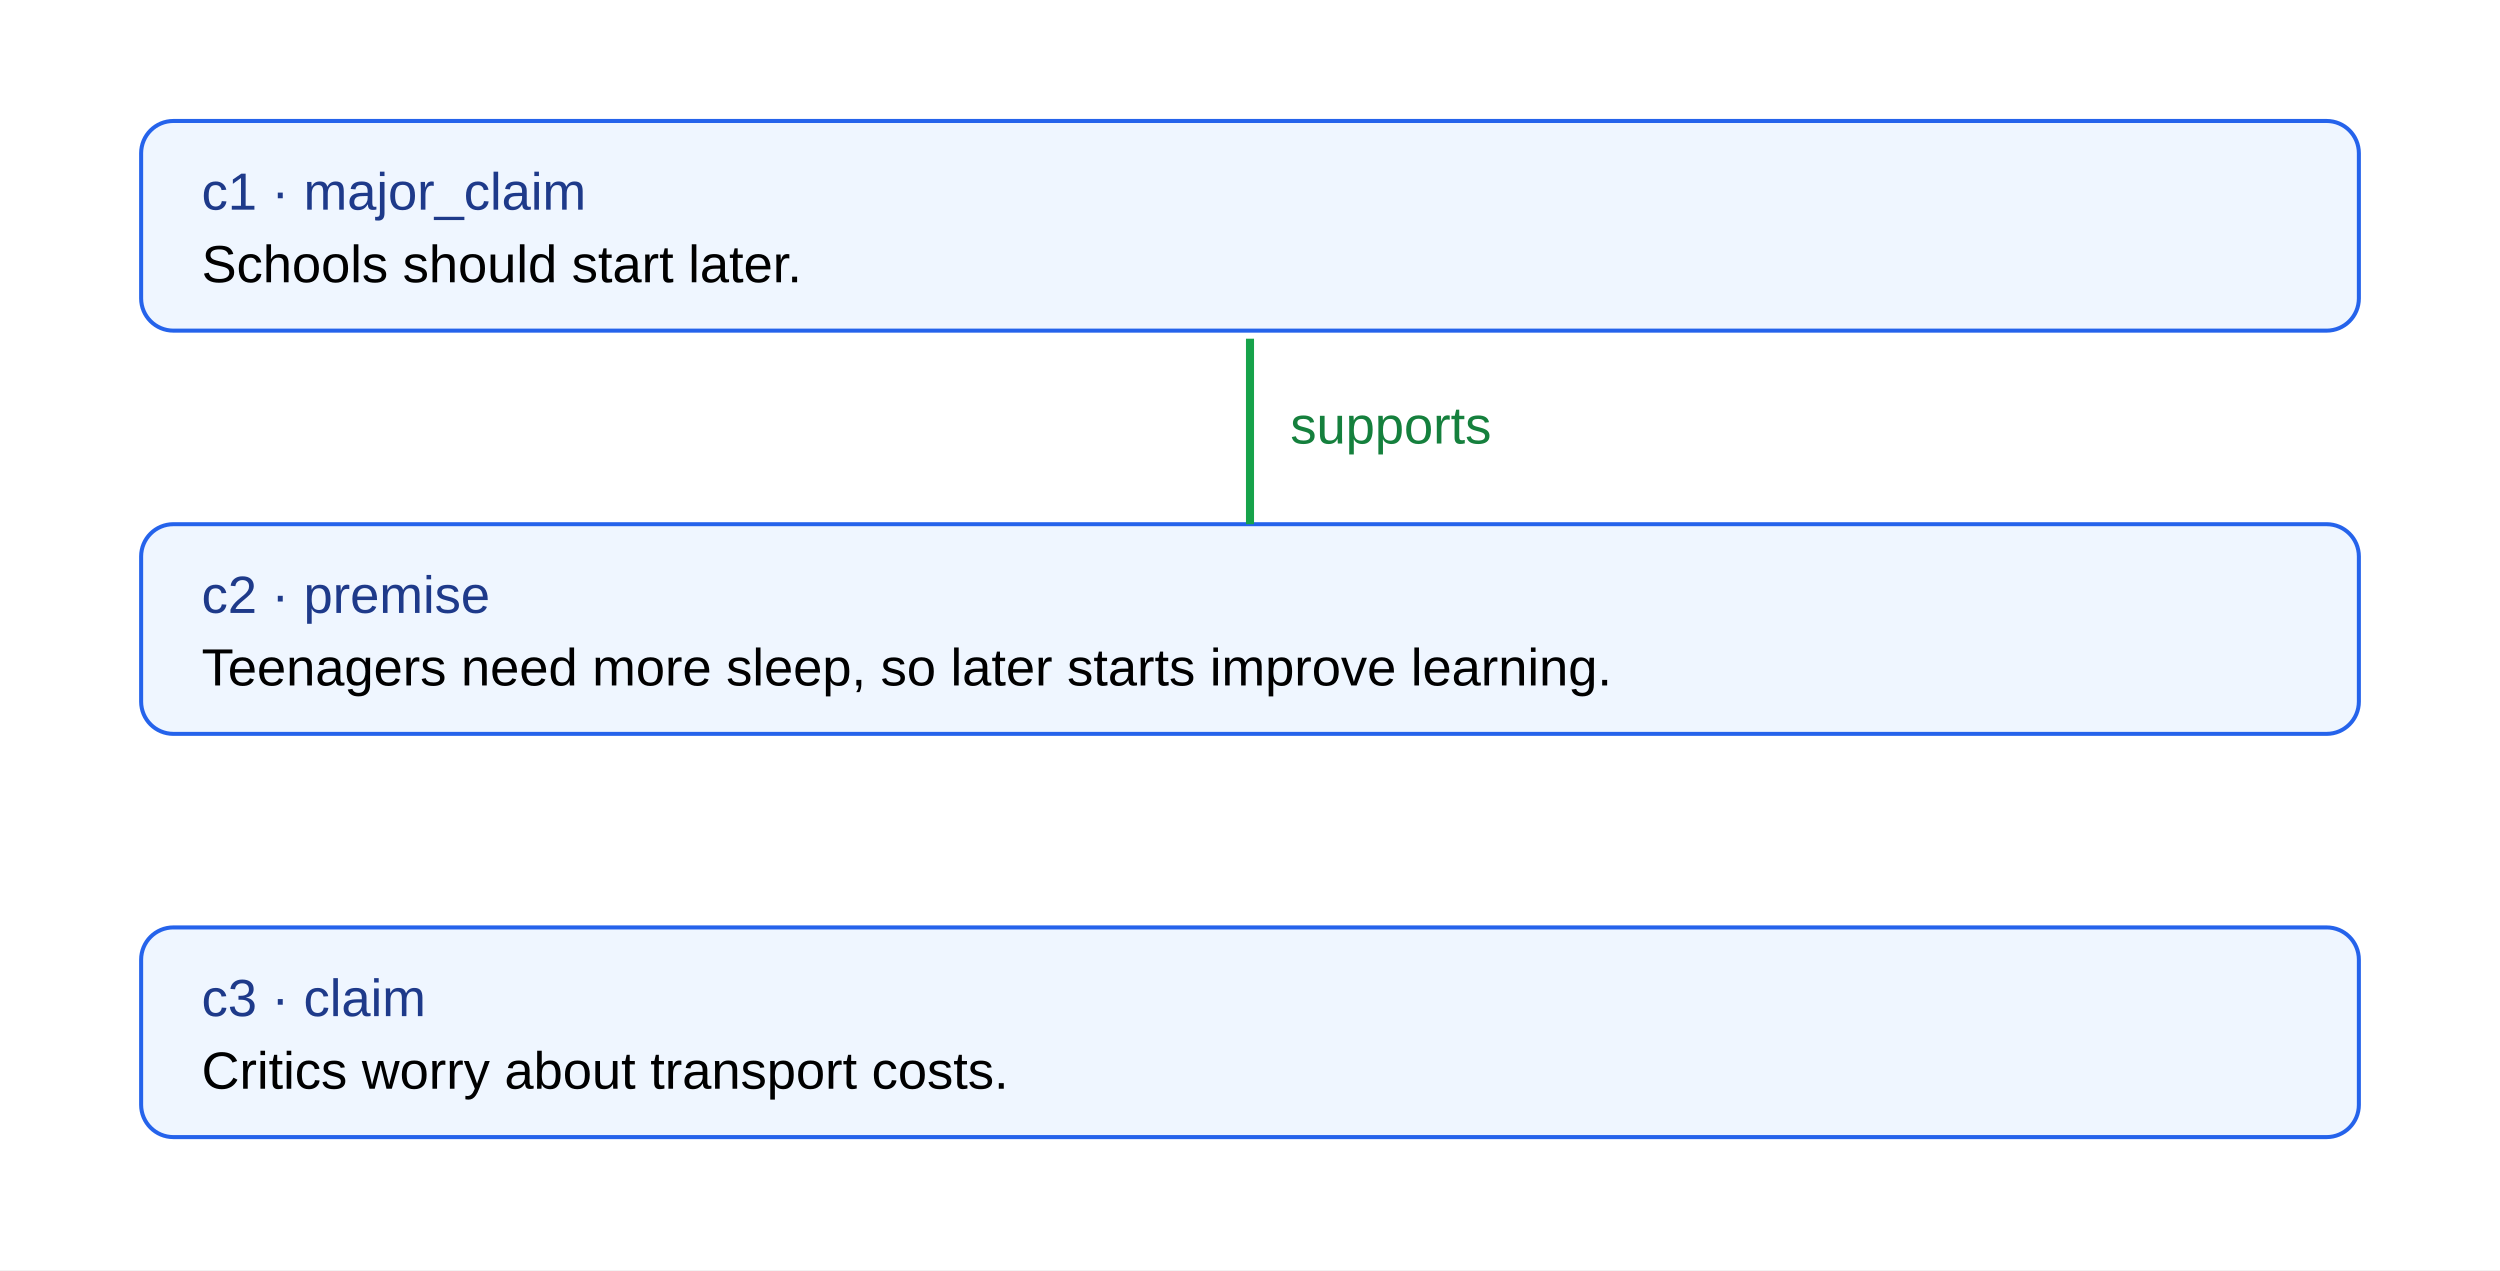
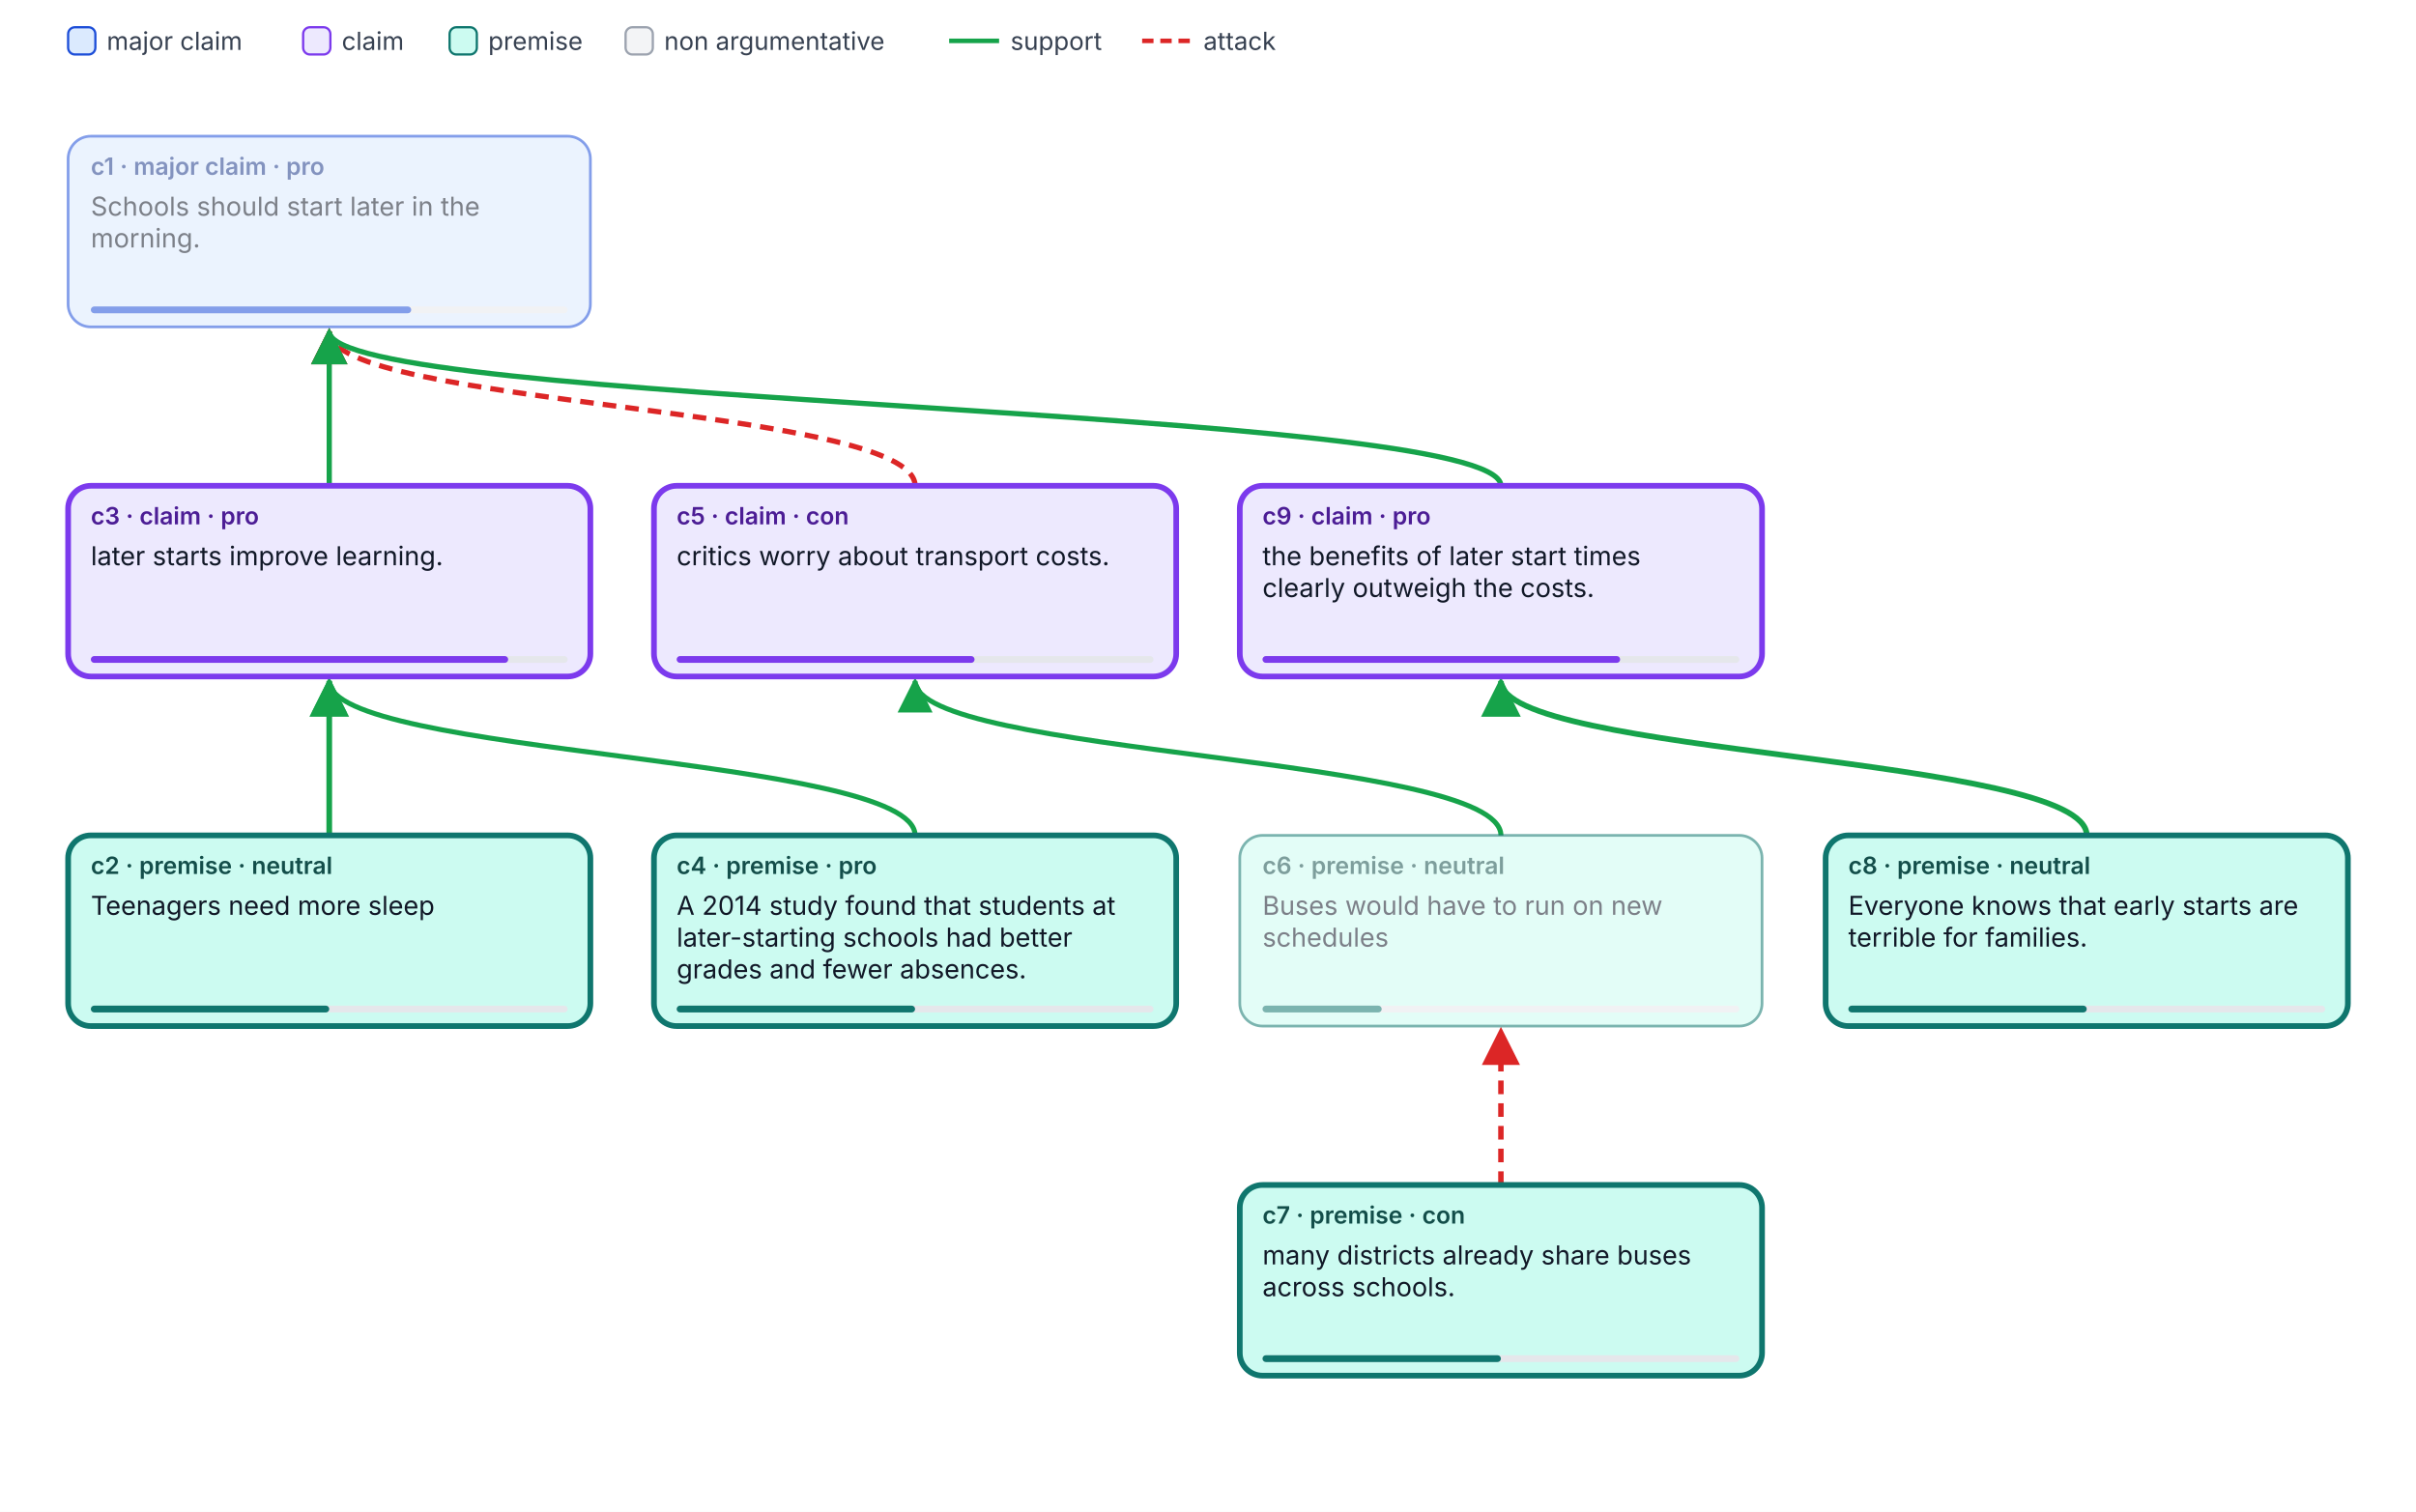
- <svg xmlns="http://www.w3.org/2000/svg" width="620" height="315">
-   <rect width="100%" height="100%" fill="white" />
-   <style>text{font-family:Arial;font-size:13px}.node{fill:#eff6ff;stroke:#2563eb}</style>
-   <rect class="node" x="35" y="30" width="550" height="52" rx="8" />
-   <text x="50" y="52" fill="#1e3a8a">c1 · major_claim</text>
-   <text x="50" y="70">Schools should start later.</text>
-   <rect class="node" x="35" y="130" width="550" height="52" rx="8" />
-   <text x="50" y="152" fill="#1e3a8a">c2 · premise</text>
-   <text x="50" y="170">Teenagers need more sleep, so later starts improve learning.</text>
-   <path d="M310 130V84" stroke="#16a34a" stroke-width="2" />
-   <text x="320" y="110" fill="#15803d">supports</text>
-   <rect class="node" x="35" y="230" width="550" height="52" rx="8" />
-   <text x="50" y="252" fill="#1e3a8a">c3 · claim</text>
-   <text x="50" y="270">Critics worry about transport costs.</text>
+ <svg xmlns="http://www.w3.org/2000/svg" width="1064" height="666" viewBox="0 0 1064 666" font-family="Inter, Segoe UI, Arial, sans-serif" class="argmap">
+   <defs>
+     <marker id="arrow-support" viewBox="0 0 10 10" refX="9" refY="5" markerWidth="7" markerHeight="7" orient="auto-start-reverse">
+       <path d="M0,0 L10,5 L0,10 z" fill="#16a34a" />
+     </marker>
+     <marker id="arrow-attack" viewBox="0 0 10 10" refX="9" refY="5" markerWidth="7" markerHeight="7" orient="auto-start-reverse">
+       <path d="M0,0 L10,5 L0,10 z" fill="#dc2626" />
+     </marker>
+   </defs>
+   <rect width="100%" height="100%" fill="#ffffff" />
+   <rect x="30" y="12" width="12" height="12" rx="3" fill="#dbeafe" stroke="#1d4ed8" />
+   <text x="47" y="22" font-size="11" fill="#374151">major claim</text>
+   <rect x="133.5" y="12" width="12" height="12" rx="3" fill="#ede9fe" stroke="#7c3aed" />
+   <text x="150.5" y="22" font-size="11" fill="#374151">claim</text>
+   <rect x="198.0" y="12" width="12" height="12" rx="3" fill="#ccfbf1" stroke="#0f766e" />
+   <text x="215.0" y="22" font-size="11" fill="#374151">premise</text>
+   <rect x="275.5" y="12" width="12" height="12" rx="3" fill="#f3f4f6" stroke="#9ca3af" />
+   <text x="292.5" y="22" font-size="11" fill="#374151">non argumentative</text>
+   <line x1="418.0" y1="18" x2="440.0" y2="18" stroke="#16a34a" stroke-width="2" />
+   <text x="445.0" y="22" font-size="11" fill="#374151">support</text>
+   <line x1="503.0" y1="18" x2="525.0" y2="18" stroke="#dc2626" stroke-width="2" stroke-dasharray="5 3" />
+   <text x="530.0" y="22" font-size="11" fill="#374151">attack</text>
+   <path d="M145.0,368 C145.0,333.0 145.0,333.0 145.0,300" fill="none" stroke="#16a34a" stroke-width="2.5" marker-end="url(#arrow-support)" class="edge" data-source="c2" data-target="c3" />
+   <path d="M145.0,214 C145.0,179.0 145.0,179.0 145.0,146" fill="none" stroke="#16a34a" stroke-width="2.3" marker-end="url(#arrow-support)" class="edge" data-source="c3" data-target="c1" />
+   <path d="M403.0,368 C403.0,333.0 145.0,333.0 145.0,300" fill="none" stroke="#16a34a" stroke-width="2.2" marker-end="url(#arrow-support)" class="edge" data-source="c4" data-target="c3" />
+   <path d="M403.0,214 C403.0,179.0 145.0,179.0 145.0,146" fill="none" stroke="#dc2626" stroke-width="2.3" stroke-dasharray="6 4" marker-end="url(#arrow-attack)" class="edge" data-source="c5" data-target="c1" />
+   <path d="M661.0,368 C661.0,333.0 403.0,333.0 403.0,300" fill="none" stroke="#16a34a" stroke-width="2.2" marker-end="url(#arrow-support)" class="edge" data-source="c6" data-target="c5" />
+   <path d="M661.0,522 C661.0,487.0 661.0,487.0 661.0,454" fill="none" stroke="#dc2626" stroke-width="2.4" stroke-dasharray="6 4" marker-end="url(#arrow-attack)" class="edge" data-source="c7" data-target="c6" />
+   <path d="M919.0,368 C919.0,333.0 661.0,333.0 661.0,300" fill="none" stroke="#16a34a" stroke-width="2.5" marker-end="url(#arrow-support)" class="edge" data-source="c8" data-target="c9" />
+   <path d="M661.0,214 C661.0,179.0 145.0,179.0 145.0,146" fill="none" stroke="#16a34a" stroke-width="2.3" marker-end="url(#arrow-support)" class="edge" data-source="c9" data-target="c1" />
+   <g class="node" data-id="c1" opacity="0.55">
+     <rect x="30" y="60" width="230" height="84" rx="10" fill="#dbeafe" stroke="#1d4ed8" stroke-width="1.2" />
+     <text x="40" y="77" font-size="10.5" font-weight="600" fill="#1e3a8a">c1 · major claim · pro</text>
+     <text x="40" y="95" font-size="11.5" fill="#111827">Schools should start later in the</text>
+     <text x="40" y="109" font-size="11.5" fill="#111827">morning.</text>
+     <rect x="40" y="135" width="210" height="3" rx="1.5" fill="#e5e7eb" />
+     <rect x="40" y="135" width="141.1" height="3" rx="1.5" fill="#1d4ed8" />
+   </g>
+   <g class="node" data-id="c2" opacity="1">
+     <rect x="30" y="368" width="230" height="84" rx="10" fill="#ccfbf1" stroke="#0f766e" stroke-width="2.5" />
+     <text x="40" y="385" font-size="10.5" font-weight="600" fill="#134e4a">c2 · premise · neutral</text>
+     <text x="40" y="403" font-size="11.5" fill="#111827">Teenagers need more sleep</text>
+     <rect x="40" y="443" width="210" height="3" rx="1.5" fill="#e5e7eb" />
+     <rect x="40" y="443" width="105.0" height="3" rx="1.5" fill="#0f766e" />
+   </g>
+   <g class="node" data-id="c3" opacity="1">
+     <rect x="30" y="214" width="230" height="84" rx="10" fill="#ede9fe" stroke="#7c3aed" stroke-width="2.5" />
+     <text x="40" y="231" font-size="10.5" font-weight="600" fill="#4c1d95">c3 · claim · pro</text>
+     <text x="40" y="249" font-size="11.5" fill="#111827">later starts improve learning.</text>
+     <rect x="40" y="289" width="210" height="3" rx="1.5" fill="#e5e7eb" />
+     <rect x="40" y="289" width="183.8" height="3" rx="1.5" fill="#7c3aed" />
+   </g>
+   <g class="node" data-id="c4" opacity="1">
+     <rect x="288" y="368" width="230" height="84" rx="10" fill="#ccfbf1" stroke="#0f766e" stroke-width="2.5" />
+     <text x="298" y="385" font-size="10.5" font-weight="600" fill="#134e4a">c4 · premise · pro</text>
+     <text x="298" y="403" font-size="11.5" fill="#111827">A 2014 study found that students at</text>
+     <text x="298" y="417" font-size="11.5" fill="#111827">later-starting schools had better</text>
+     <text x="298" y="431" font-size="11.5" fill="#111827">grades and fewer absences.</text>
+     <rect x="298" y="443" width="210" height="3" rx="1.5" fill="#e5e7eb" />
+     <rect x="298" y="443" width="105.0" height="3" rx="1.5" fill="#0f766e" />
+   </g>
+   <g class="node" data-id="c5" opacity="1">
+     <rect x="288" y="214" width="230" height="84" rx="10" fill="#ede9fe" stroke="#7c3aed" stroke-width="2.5" />
+     <text x="298" y="231" font-size="10.5" font-weight="600" fill="#4c1d95">c5 · claim · con</text>
+     <text x="298" y="249" font-size="11.5" fill="#111827">critics worry about transport costs.</text>
+     <rect x="298" y="289" width="210" height="3" rx="1.5" fill="#e5e7eb" />
+     <rect x="298" y="289" width="131.2" height="3" rx="1.5" fill="#7c3aed" />
+   </g>
+   <g class="node" data-id="c6" opacity="0.55">
+     <rect x="546" y="368" width="230" height="84" rx="10" fill="#ccfbf1" stroke="#0f766e" stroke-width="1.2" />
+     <text x="556" y="385" font-size="10.5" font-weight="600" fill="#134e4a">c6 · premise · neutral</text>
+     <text x="556" y="403" font-size="11.5" fill="#111827">Buses would have to run on new</text>
+     <text x="556" y="417" font-size="11.5" fill="#111827">schedules</text>
+     <rect x="556" y="443" width="210" height="3" rx="1.5" fill="#e5e7eb" />
+     <rect x="556" y="443" width="52.5" height="3" rx="1.5" fill="#0f766e" />
+   </g>
+   <g class="node" data-id="c7" opacity="1">
+     <rect x="546" y="522" width="230" height="84" rx="10" fill="#ccfbf1" stroke="#0f766e" stroke-width="2.5" />
+     <text x="556" y="539" font-size="10.5" font-weight="600" fill="#134e4a">c7 · premise · con</text>
+     <text x="556" y="557" font-size="11.5" fill="#111827">many districts already share buses</text>
+     <text x="556" y="571" font-size="11.5" fill="#111827">across schools.</text>
+     <rect x="556" y="597" width="210" height="3" rx="1.5" fill="#e5e7eb" />
+     <rect x="556" y="597" width="105.0" height="3" rx="1.5" fill="#0f766e" />
+   </g>
+   <g class="node" data-id="c8" opacity="1">
+     <rect x="804" y="368" width="230" height="84" rx="10" fill="#ccfbf1" stroke="#0f766e" stroke-width="2.5" />
+     <text x="814" y="385" font-size="10.5" font-weight="600" fill="#134e4a">c8 · premise · neutral</text>
+     <text x="814" y="403" font-size="11.5" fill="#111827">Everyone knows that early starts are</text>
+     <text x="814" y="417" font-size="11.5" fill="#111827">terrible for families.</text>
+     <rect x="814" y="443" width="210" height="3" rx="1.5" fill="#e5e7eb" />
+     <rect x="814" y="443" width="105.0" height="3" rx="1.5" fill="#0f766e" />
+   </g>
+   <g class="node" data-id="c9" opacity="1">
+     <rect x="546" y="214" width="230" height="84" rx="10" fill="#ede9fe" stroke="#7c3aed" stroke-width="2.5" />
+     <text x="556" y="231" font-size="10.5" font-weight="600" fill="#4c1d95">c9 · claim · pro</text>
+     <text x="556" y="249" font-size="11.5" fill="#111827">the benefits of later start times</text>
+     <text x="556" y="263" font-size="11.5" fill="#111827">clearly outweigh the costs.</text>
+     <rect x="556" y="289" width="210" height="3" rx="1.5" fill="#e5e7eb" />
+     <rect x="556" y="289" width="157.5" height="3" rx="1.5" fill="#7c3aed" />
+   </g>
</svg>
